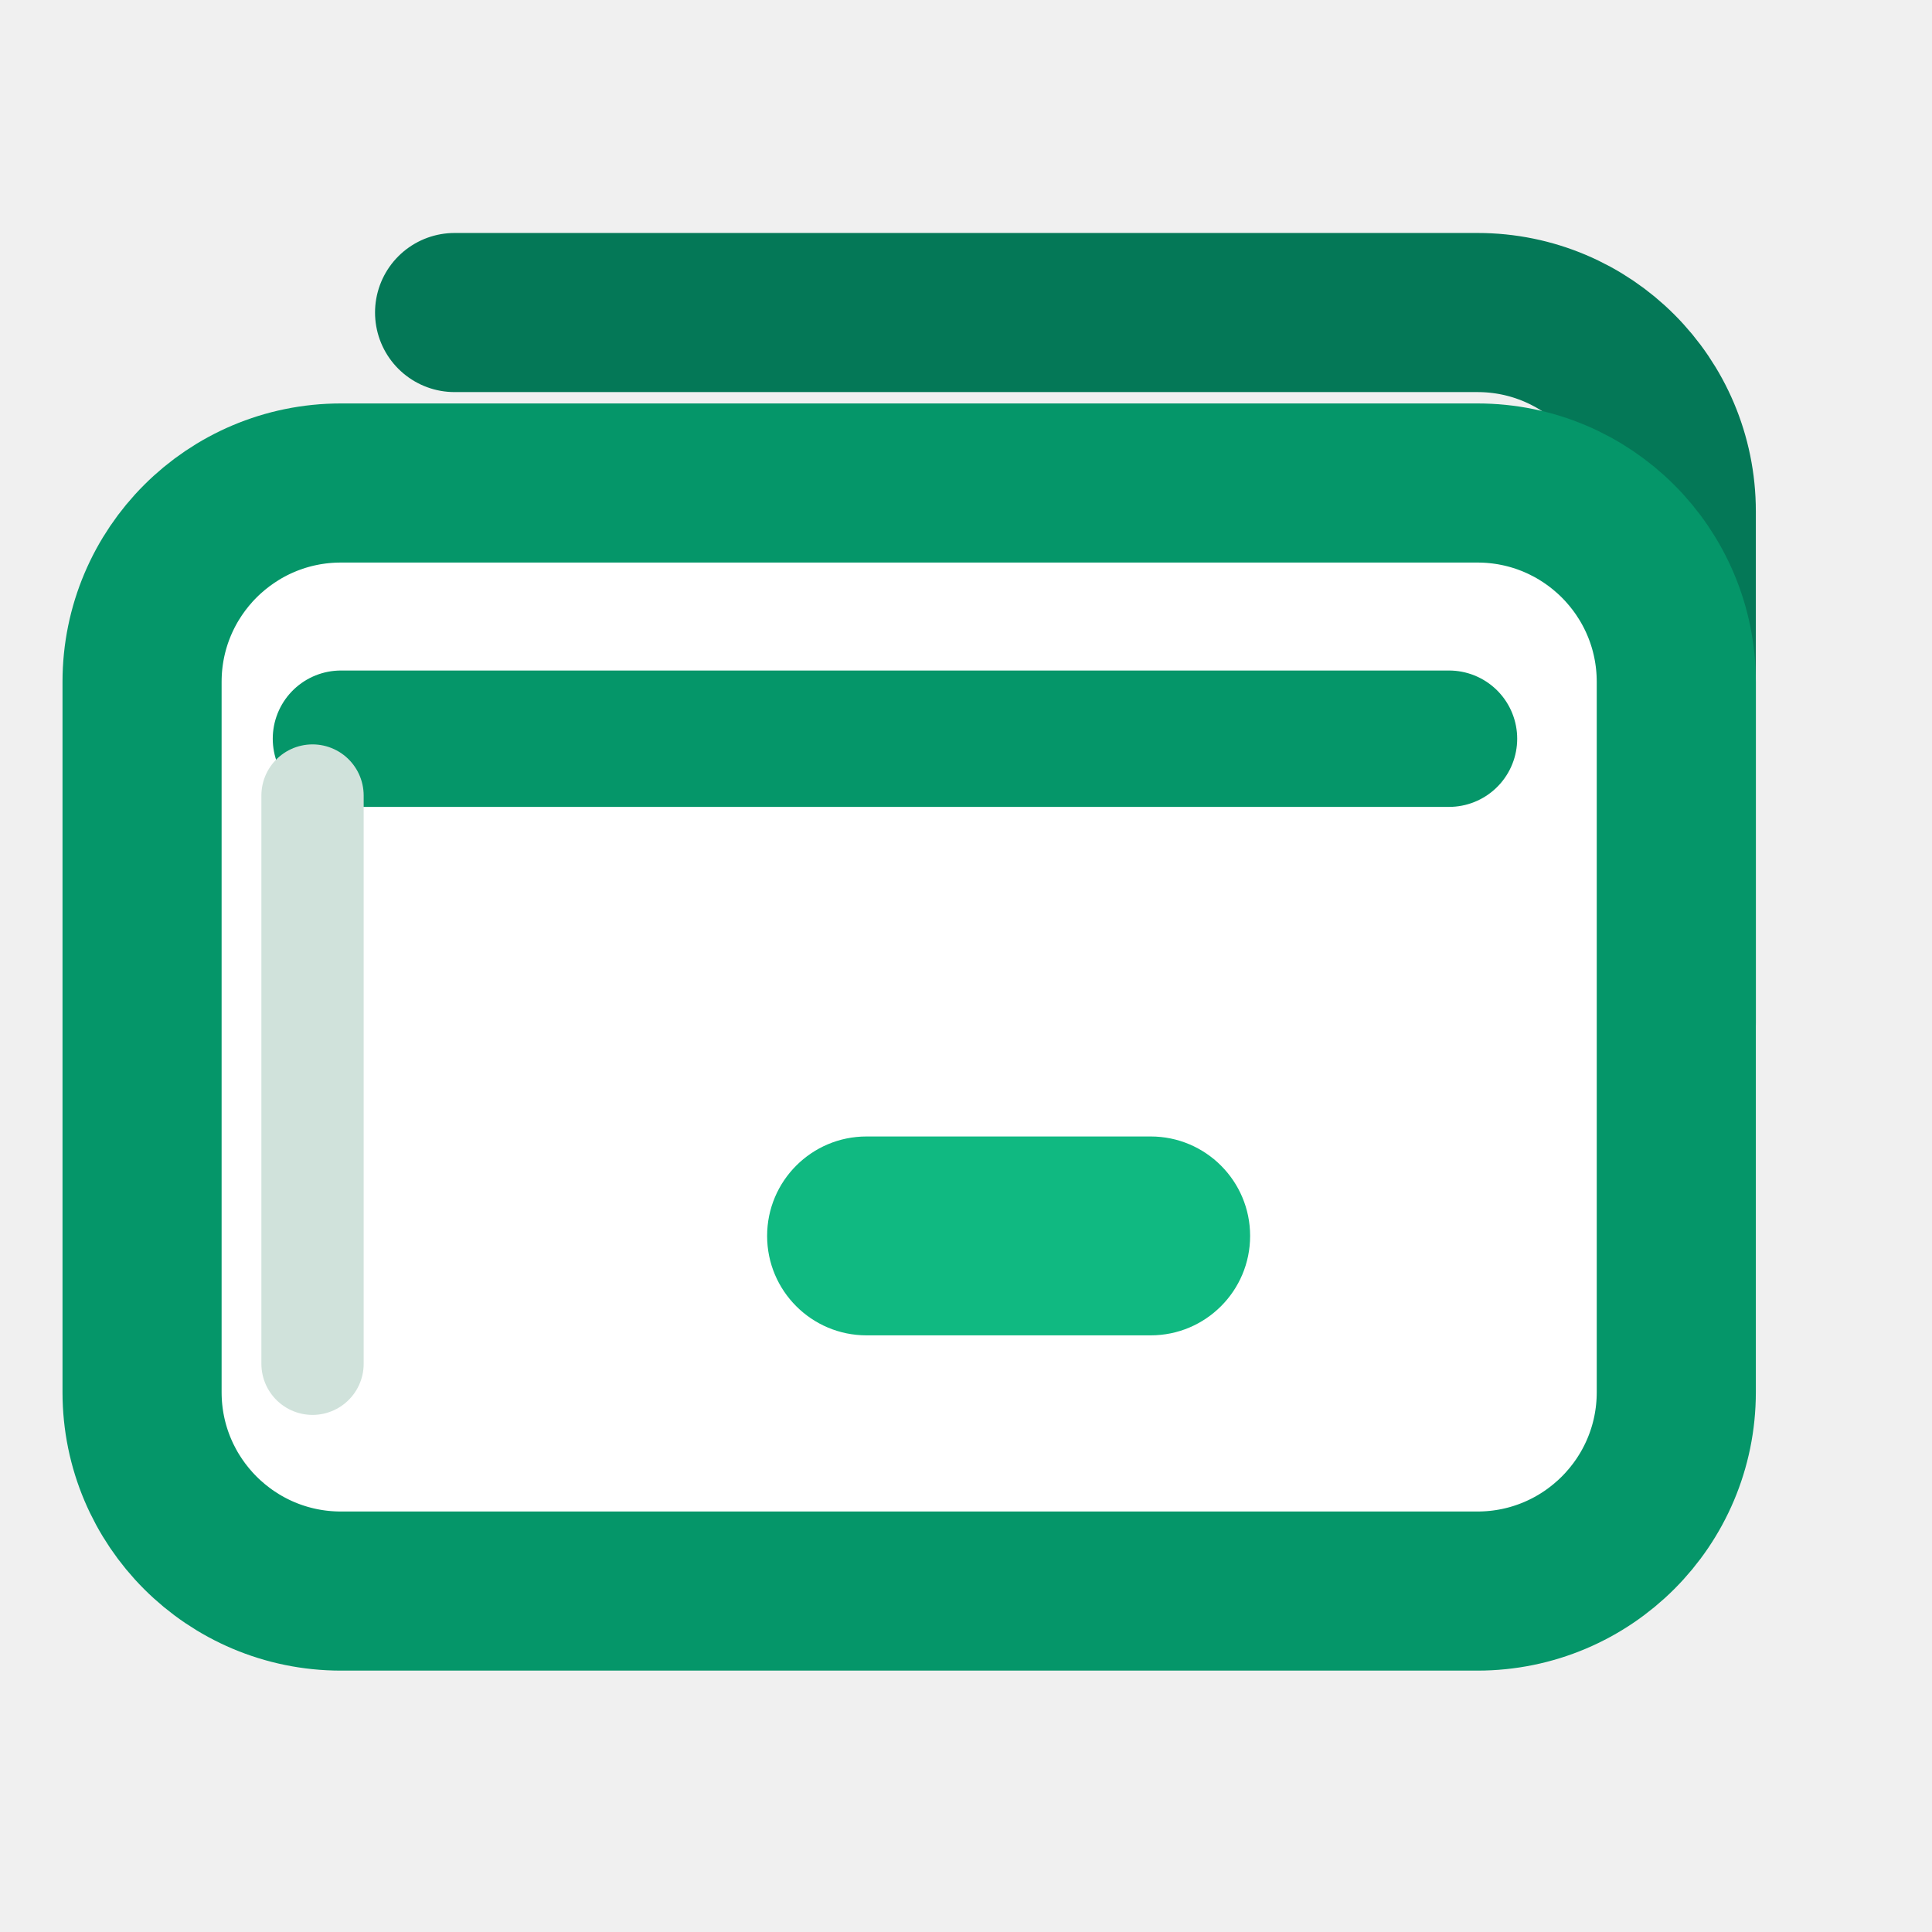
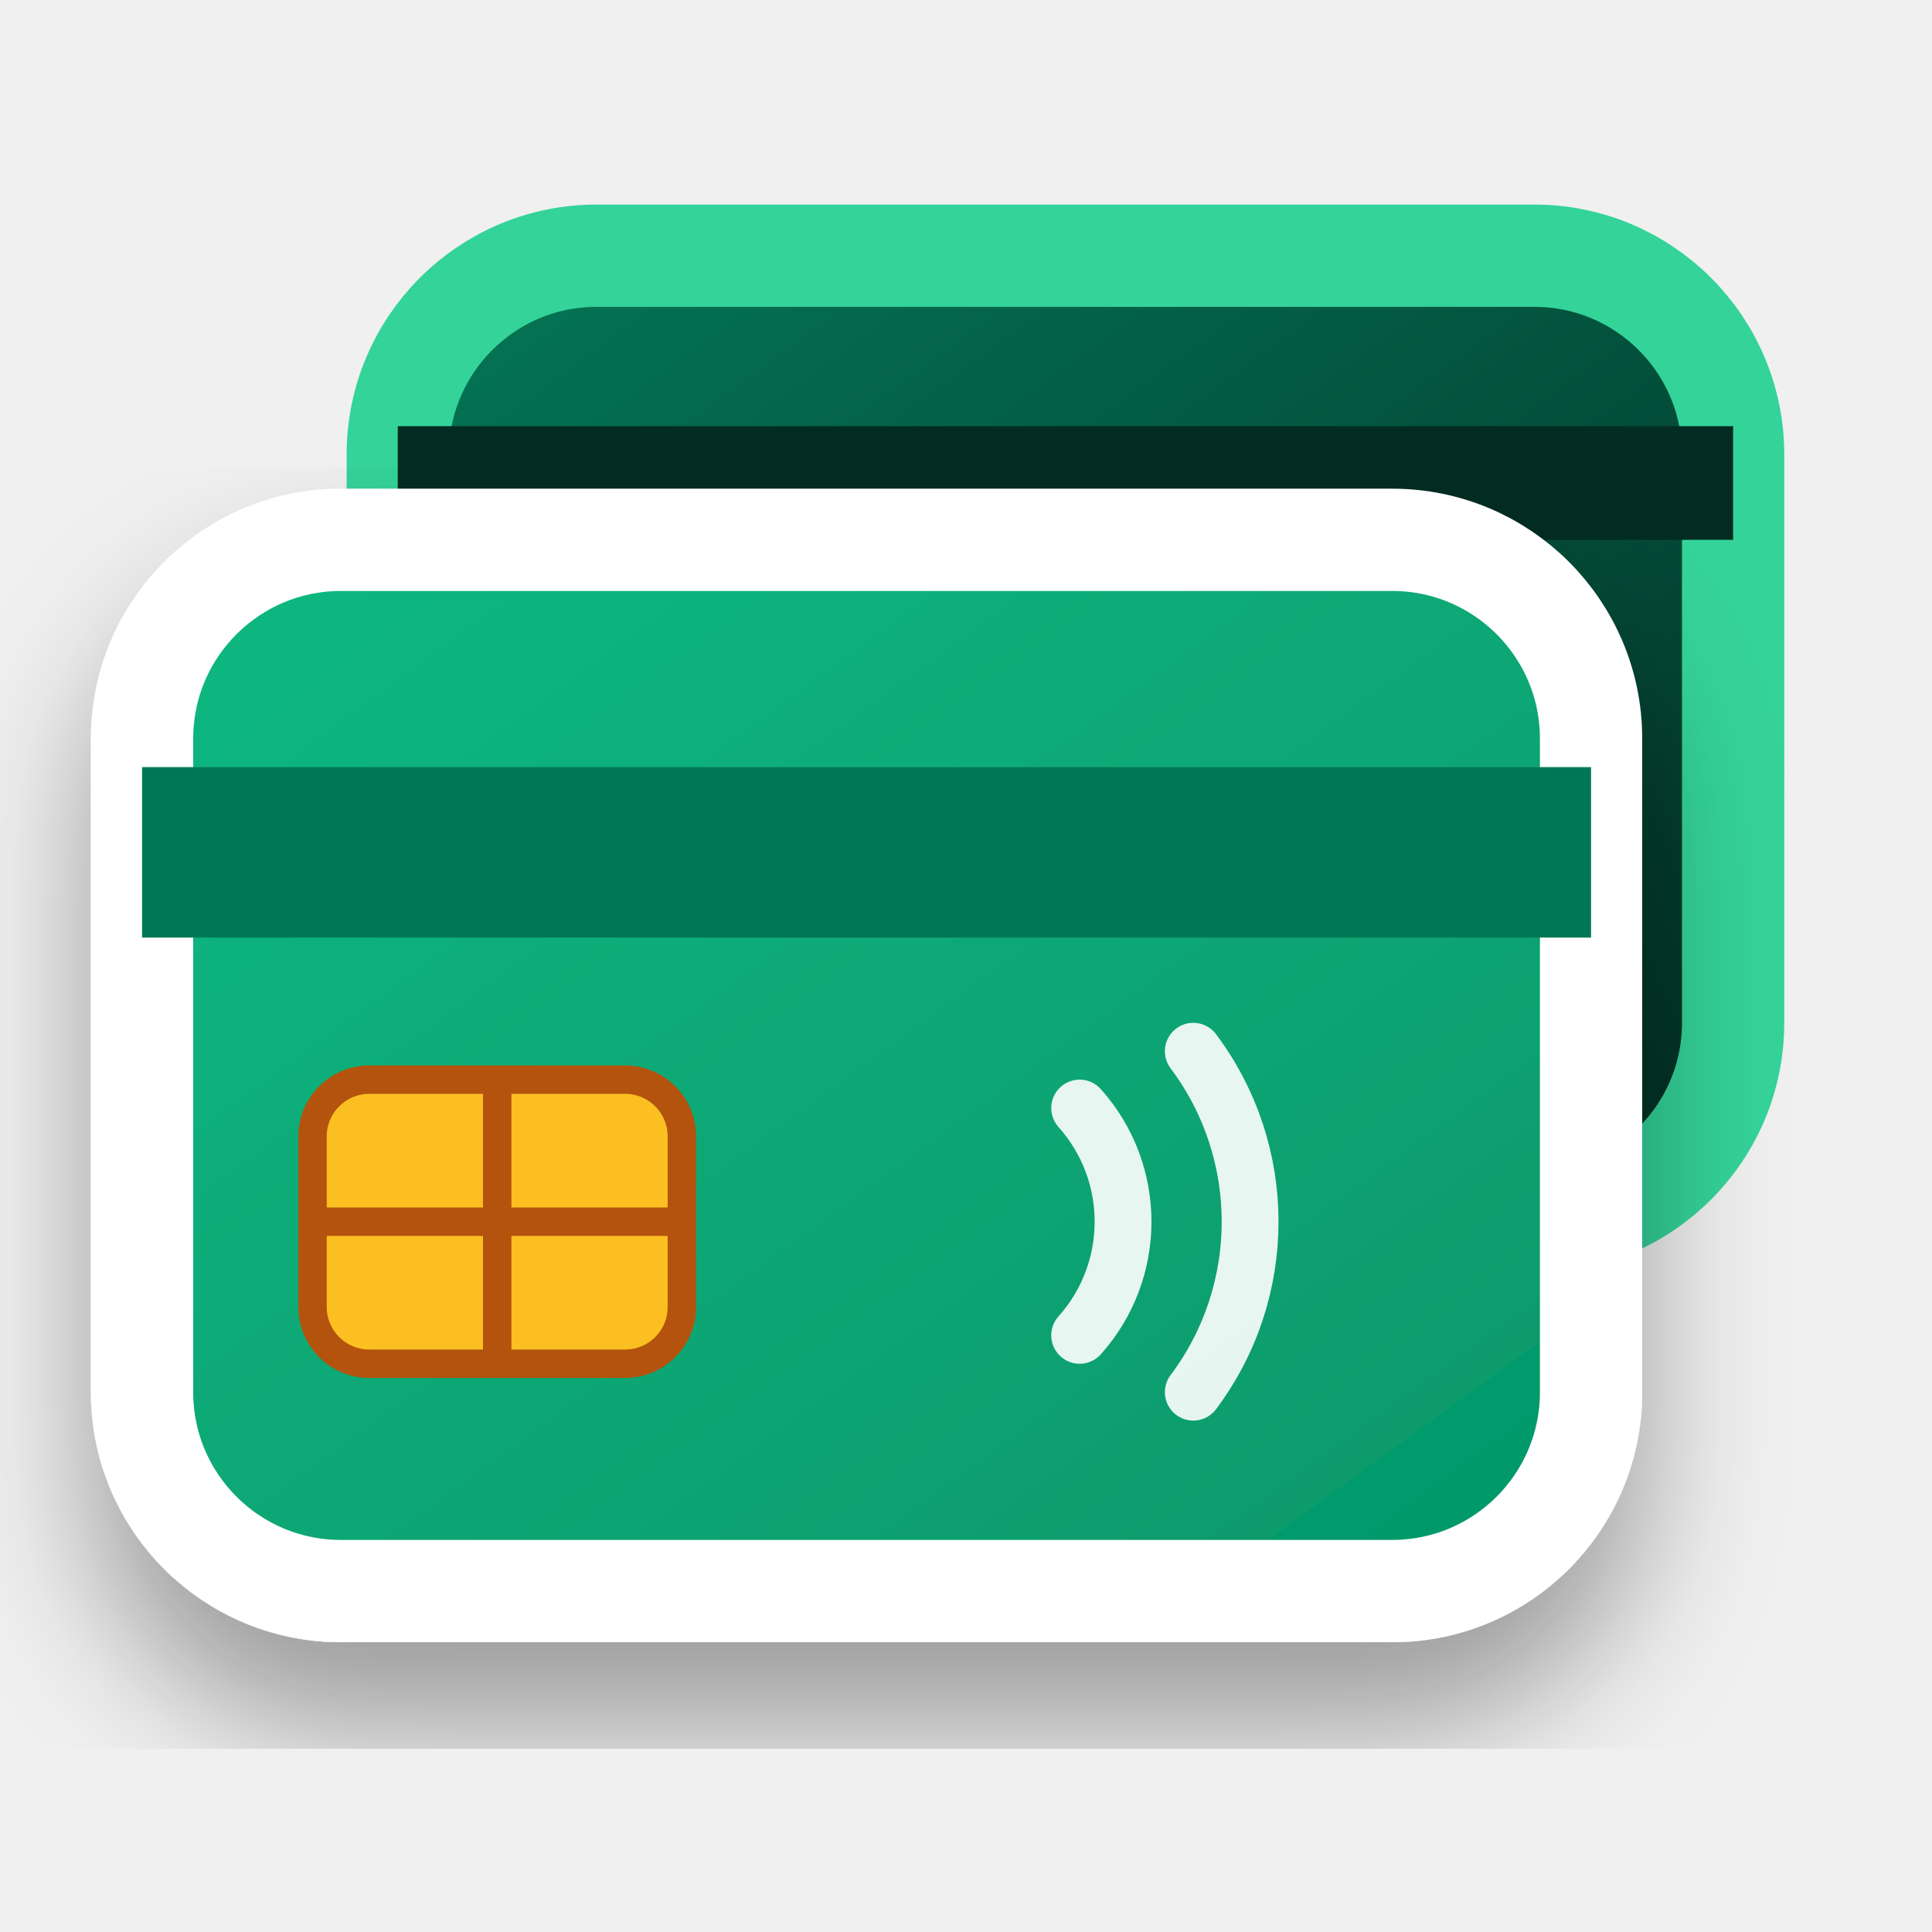
<svg xmlns="http://www.w3.org/2000/svg" viewBox="0 0 34 34" fill="none">
-   <path d="M8 5.5h18a3.5 3.5 0 0 1 3.5 3.5v9a3.5 3.5 0 0 1-3.5 3.5" stroke="#047857" stroke-width="2.8" stroke-linecap="round" stroke-linejoin="round" />
-   <rect x="2.5" y="8.5" width="27" height="19.5" rx="3.5" fill="#FFFFFF" stroke="#059669" stroke-width="2.8" stroke-linejoin="round" />
-   <line x1="6" y1="13" x2="25.5" y2="13" stroke="#059669" stroke-width="2.4" stroke-linecap="round" />
-   <line x1="5.5" y1="14" x2="5.5" y2="24" stroke="#D0E2DB" stroke-width="1.8" stroke-linecap="round" />
-   <rect x="13.5" y="20" width="8.5" height="3.5" rx="1.75" fill="#10B981" />
+   <defs>
+     <linearGradient id="favBackGrad" x1="0%" y1="0%" x2="100%" y2="100%">
+       <stop offset="0%" stop-color="#047857" />
+       <stop offset="100%" stop-color="#022C22" />
+     </linearGradient>
+     <linearGradient id="favFrontGrad" x1="0%" y1="0%" x2="100%" y2="100%">
+       <stop offset="0%" stop-color="#10B981" />
+       <stop offset="100%" stop-color="#059669" />
+     </linearGradient>
+     <filter id="favShadow" x="-15%" y="-15%" width="130%" height="130%">
+       <feDropShadow dx="0" dy="1.5" stdDeviation="1.2" flood-color="#000000" flood-opacity="0.35" />
+     </filter>
+   </defs>
+   <rect x="7" y="4.5" width="23.5" height="17" rx="3.5" fill="url(#favBackGrad)" stroke="#34D399" stroke-width="1.8" />
+   <line x1="7" y1="8.5" x2="30.5" y2="8.5" stroke="#022C22" stroke-width="2" />
+   <g filter="url(#favShadow)">
+     <rect x="2.5" y="9.5" width="25.5" height="18.5" rx="3.5" fill="url(#favFrontGrad)" stroke="#FFFFFF" stroke-width="1.8" />
+     <rect x="2.5" y="13.5" width="25.5" height="3" fill="#047857" />
+     <rect x="5.5" y="19" width="6.5" height="5" rx="1" fill="#FBBF24" stroke="#B45309" stroke-width="0.5" />
+     <line x1="8.75" y1="19" x2="8.75" y2="24" stroke="#B45309" stroke-width="0.5" />
+     <line x1="5.5" y1="21.5" x2="12" y2="21.5" stroke="#B45309" stroke-width="0.5" />
+     <path d="M19 19.5 A 3 3 0 0 1 19 23.5" stroke="#FFFFFF" stroke-width="1" stroke-linecap="round" fill="none" opacity="0.9" />
+     <path d="M21 18.5 A 5 5 0 0 1 21 24.5" stroke="#FFFFFF" stroke-width="1" stroke-linecap="round" fill="none" opacity="0.9" />
+   </g>
</svg>
